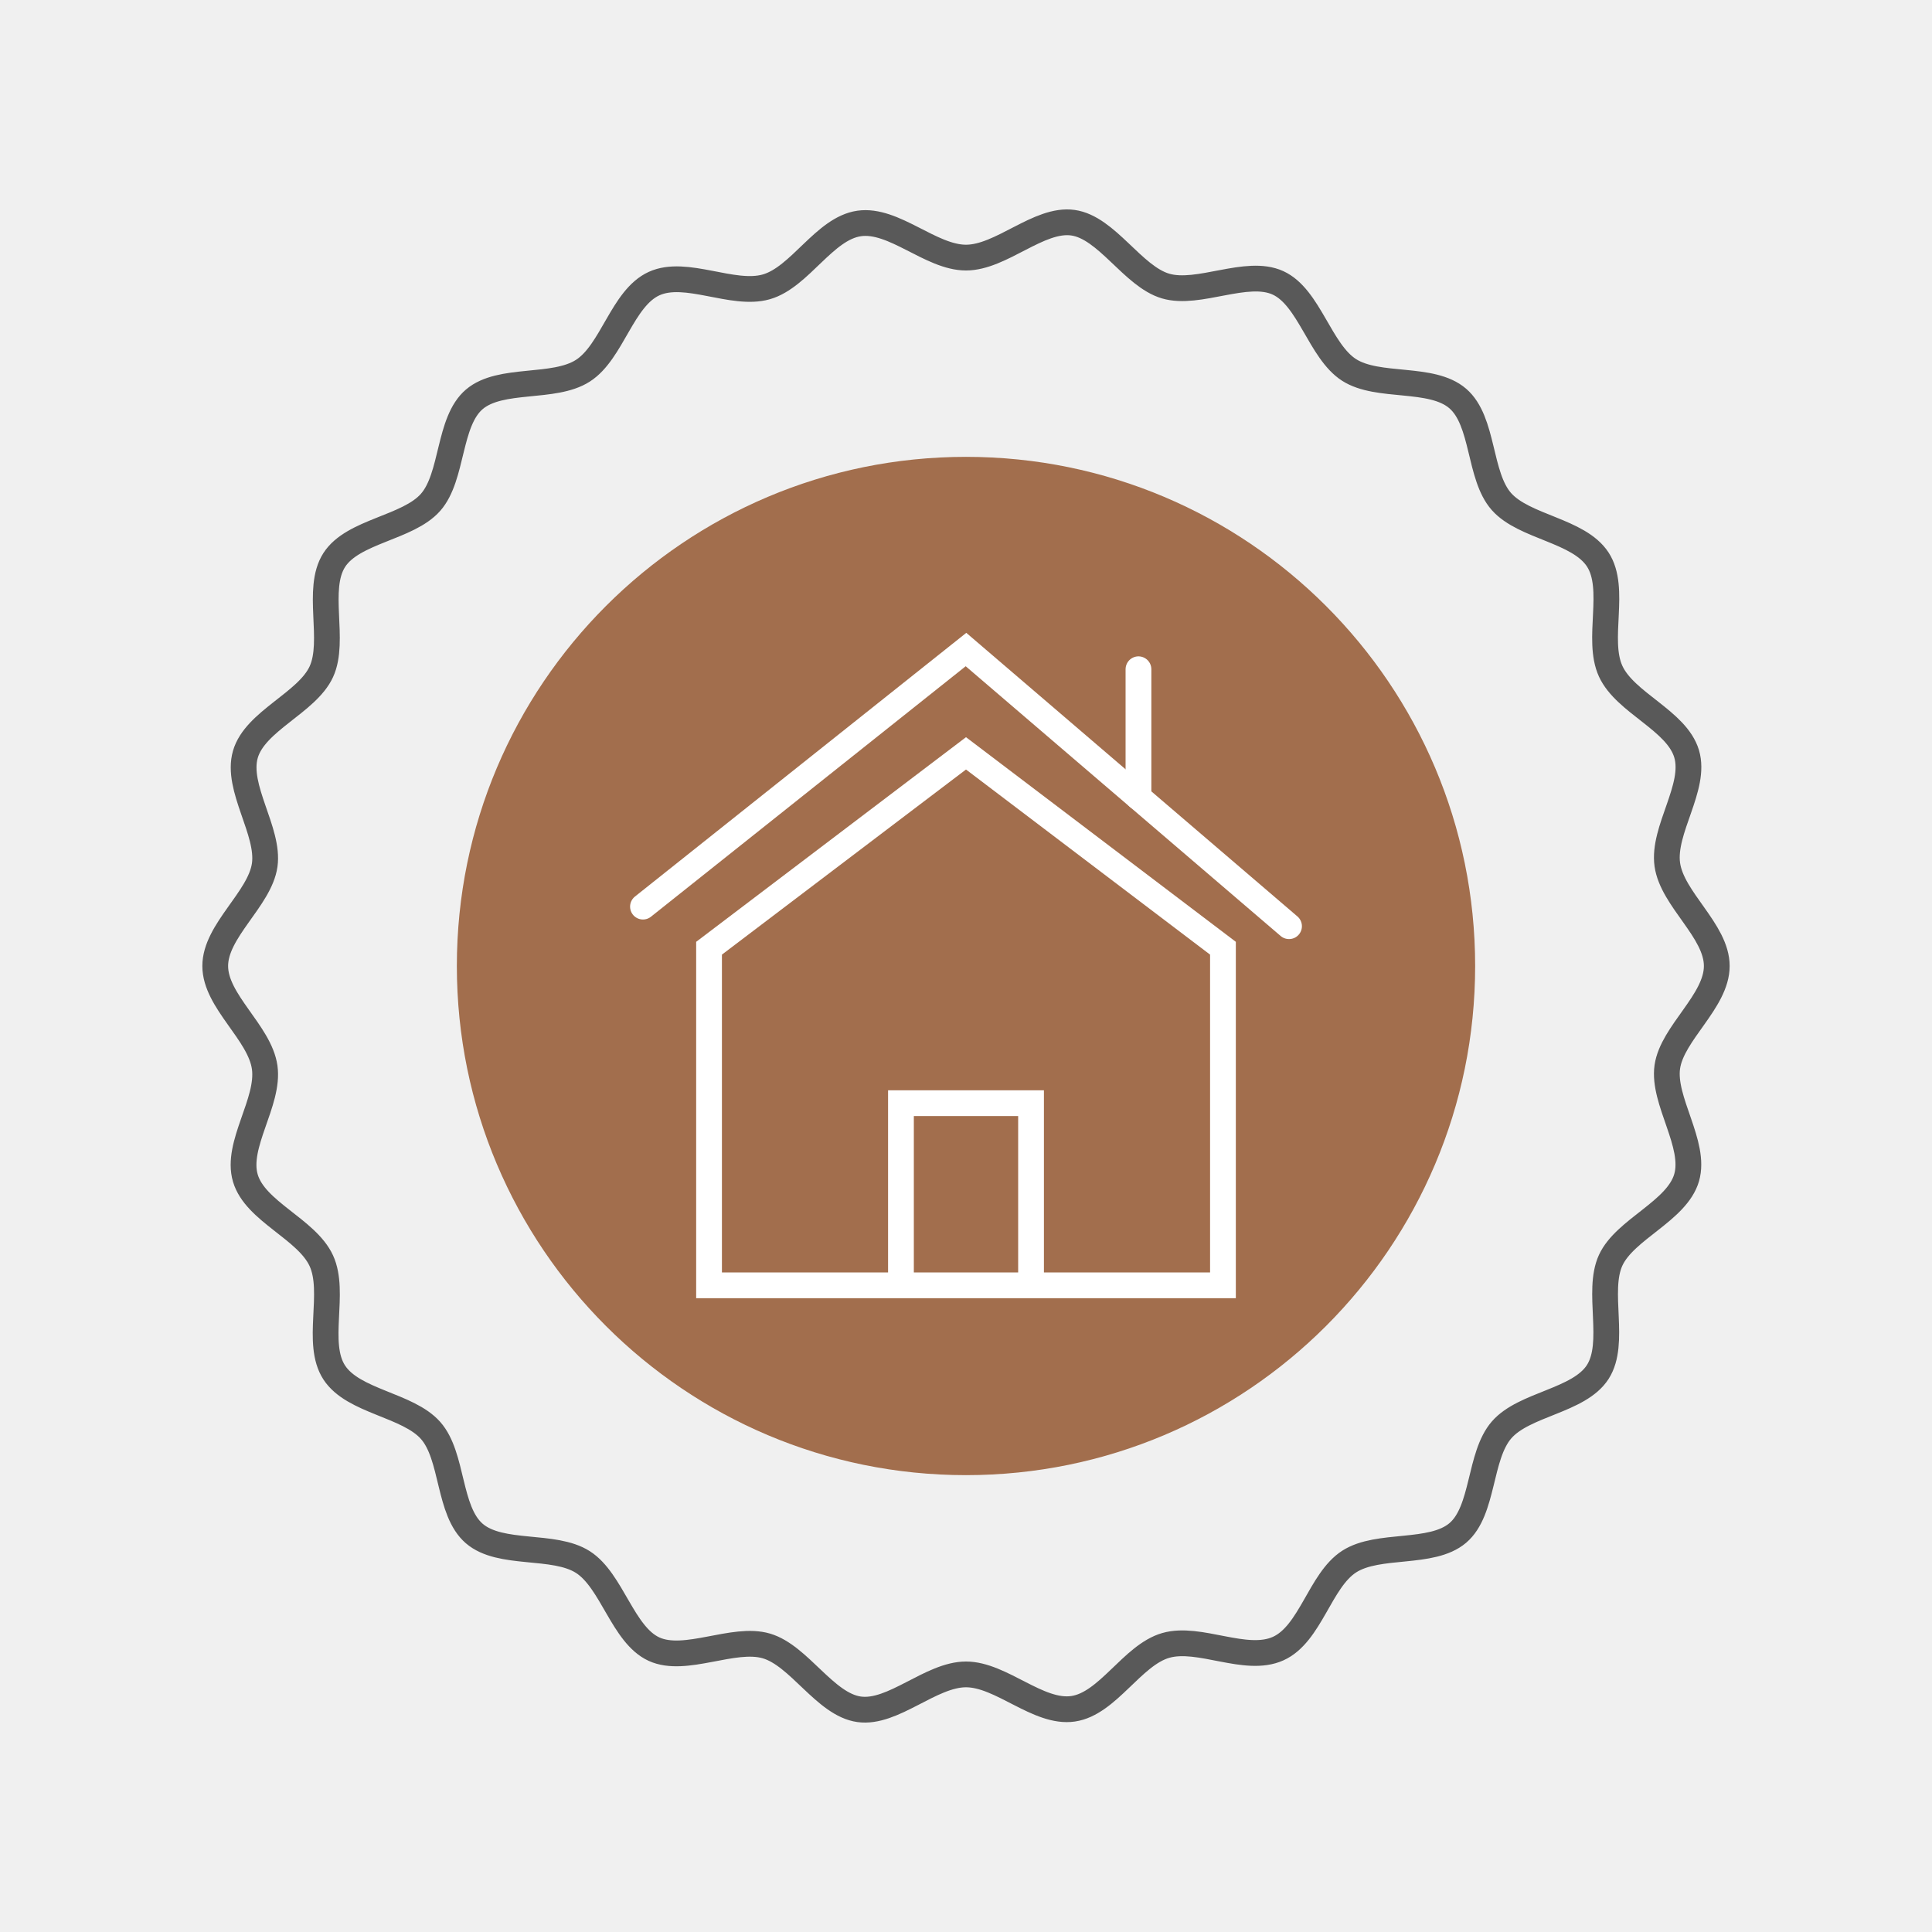
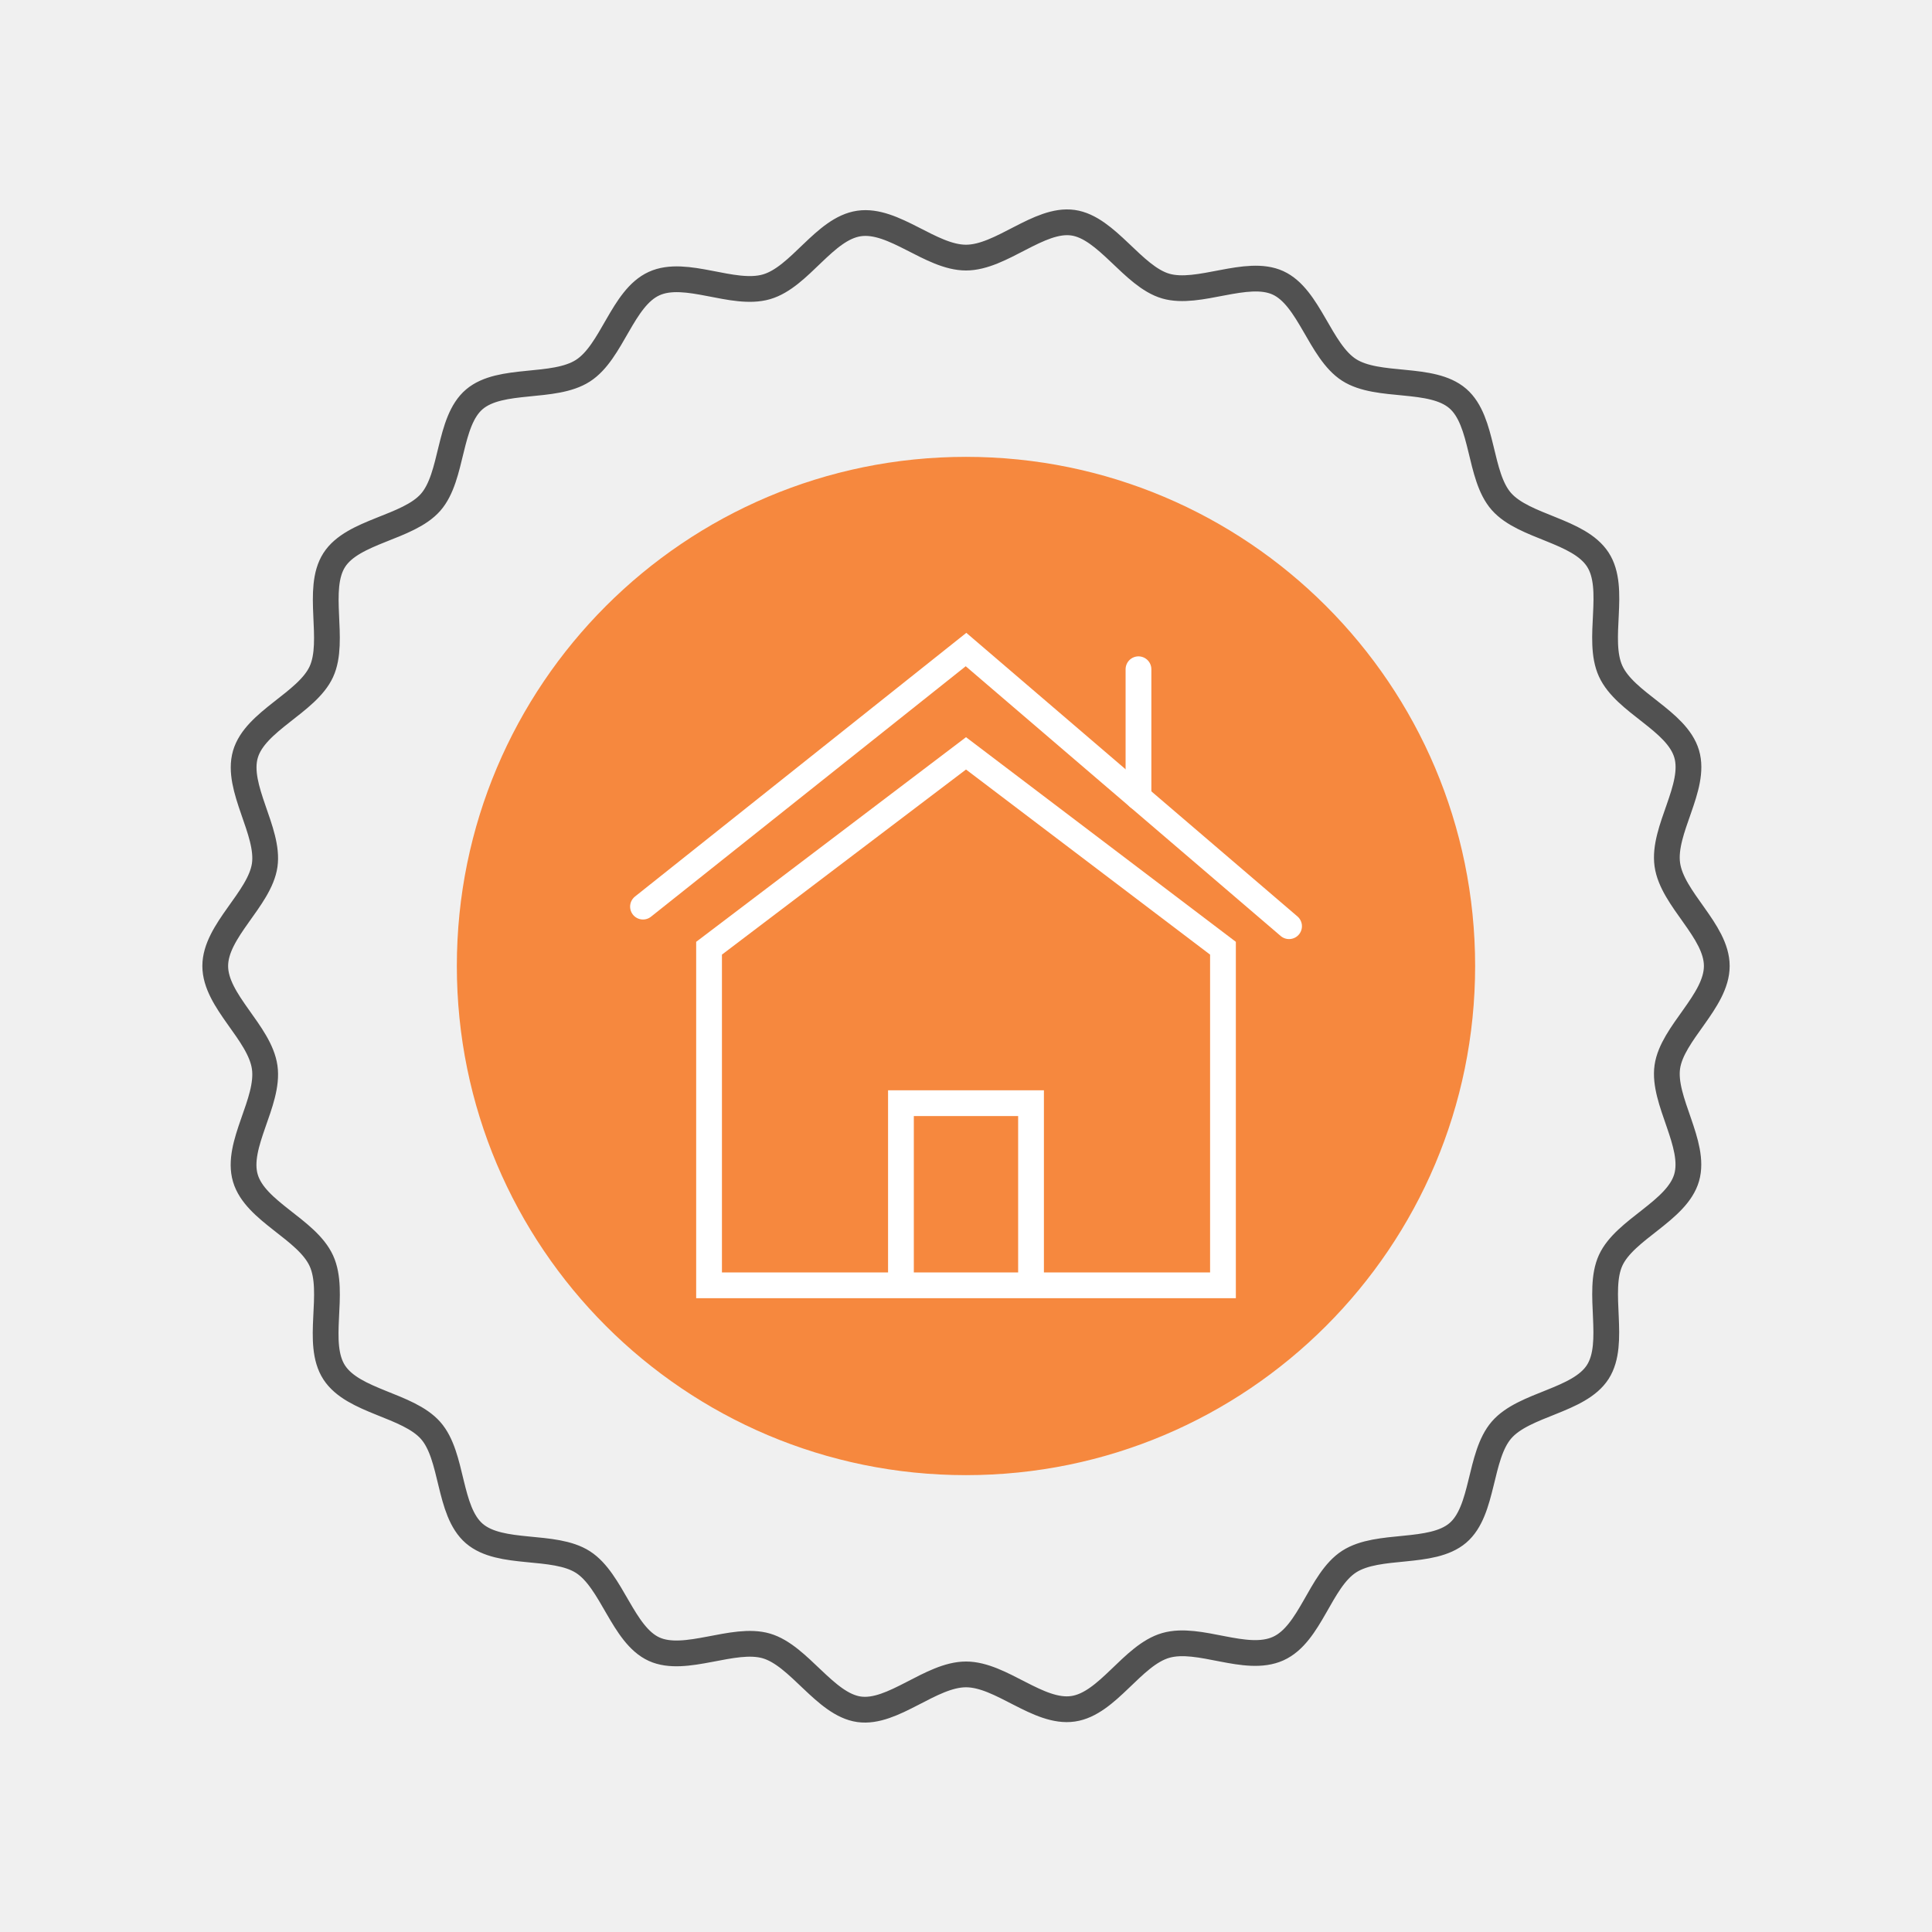
- <svg xmlns="http://www.w3.org/2000/svg" id="Layer_1" data-name="Layer 1" viewBox="0 0 150 150">
-   <defs>
-     <style>.cls-1,.cls-3,.cls-4{fill:none;}.cls-1{stroke:#595959;}.cls-1,.cls-2,.cls-4{stroke-linecap:round;}.cls-1,.cls-2{stroke-linejoin:round;}.cls-1,.cls-2,.cls-3,.cls-4{stroke-width:2px;}.cls-2{fill:#a26e4d;stroke:#a26e4d;}.cls-3,.cls-4{stroke:#fff;stroke-miterlimit:10;}</style>
-   </defs>
-   <path class="cls-1" d="M133.29,75c0,2.74-3.46,5.2-3.84,7.83s2.25,6,1.5,8.6-4.79,4-5.9,6.42.45,6.41-1,8.67-5.71,2.47-7.47,4.5-1.36,6.27-3.4,8-6.16.76-8.43,2.22-3,5.63-5.52,6.76-6.11-1-8.72-.25-4.5,4.53-7.2,4.92S77.74,130,75,130s-5.66,3.08-8.3,2.71-4.64-4.17-7.2-4.92-6.29,1.36-8.72.25-3.26-5.31-5.52-6.76-6.4-.46-8.44-2.22-1.62-6-3.39-8-6-2.23-7.48-4.5.13-6.2-1-8.67-5.13-3.82-5.9-6.42,1.88-5.9,1.5-8.6S16.71,77.74,16.71,75s3.46-5.2,3.84-7.83-2.25-6-1.5-8.6,4.79-4,5.9-6.42-.45-6.41,1-8.67S31.67,41,33.43,39s1.36-6.27,3.4-8,6.16-.76,8.43-2.22,3.05-5.63,5.52-6.76,6.11,1,8.72.25,4.5-4.53,7.2-4.92S72.26,20,75,20s5.66-3.08,8.3-2.71,4.64,4.17,7.2,4.92,6.29-1.36,8.72-.25,3.26,5.31,5.52,6.76,6.4.46,8.44,2.22,1.62,6,3.39,8,6,2.23,7.48,4.5-.13,6.2,1,8.67,5.13,3.82,5.9,6.42-1.88,5.9-1.5,8.6S133.29,72.26,133.29,75Z" />
-   <circle class="cls-2" cx="75" cy="75" r="38.53" />
-   <polygon class="cls-3" points="94.95 73.62 75 58.49 55.05 73.62 55.05 99.79 94.95 99.79 94.95 73.62" />
-   <polyline class="cls-3" points="80.05 99.79 80.05 85.65 69.95 85.65 69.95 99.79" />
-   <polyline class="cls-4" points="49.92 70.39 75 50.43 86.31 60.12 94.1 66.79 100.08 71.91" />
-   <line class="cls-4" x1="88.39" y1="61.9" x2="88.39" y2="51.96" />
+ <svg xmlns="http://www.w3.org/2000/svg" width="150" height="150" viewBox="0 0 150 150" fill="none">
+   <path d="M133.291 75C133.291 77.74 129.831 80.2 129.451 82.83C129.071 85.46 131.701 88.83 130.951 91.43C130.201 94.03 126.161 95.43 125.051 97.85C123.941 100.27 125.501 104.26 124.051 106.52C122.601 108.78 118.341 108.99 116.581 111.02C114.821 113.05 115.221 117.29 113.181 119.02C111.141 120.75 107.021 119.78 104.751 121.24C102.481 122.7 101.751 126.87 99.231 128C96.711 129.13 93.121 127 90.511 127.75C87.901 128.5 86.011 132.28 83.311 132.67C80.611 133.06 77.741 130 75.001 130C72.261 130 69.341 133.08 66.701 132.71C64.061 132.34 62.061 128.54 59.501 127.79C56.941 127.04 53.211 129.15 50.781 128.04C48.351 126.93 47.521 122.73 45.261 121.28C43.001 119.83 38.861 120.82 36.821 119.06C34.781 117.3 35.201 113.06 33.431 111.06C31.661 109.06 27.431 108.83 25.951 106.56C24.471 104.29 26.081 100.36 24.951 97.89C23.821 95.42 19.821 94.07 19.051 91.47C18.281 88.87 20.931 85.57 20.551 82.87C20.171 80.17 16.711 77.74 16.711 75C16.711 72.26 20.171 69.8 20.551 67.17C20.931 64.54 18.301 61.17 19.051 58.57C19.801 55.97 23.841 54.57 24.951 52.15C26.061 49.73 24.501 45.74 25.951 43.48C27.401 41.22 31.671 41 33.431 39C35.191 37 34.791 32.73 36.831 31C38.871 29.27 42.991 30.24 45.261 28.78C47.531 27.32 48.311 23.15 50.781 22.02C53.251 20.89 56.891 23.02 59.501 22.27C62.111 21.52 64.001 17.74 66.701 17.35C69.401 16.96 72.261 20 75.001 20C77.741 20 80.661 16.92 83.301 17.29C85.941 17.66 87.941 21.46 90.501 22.21C93.061 22.96 96.791 20.85 99.221 21.96C101.651 23.07 102.481 27.27 104.741 28.72C107.001 30.17 111.141 29.18 113.181 30.94C115.221 32.7 114.801 36.94 116.571 38.94C118.341 40.94 122.571 41.17 124.051 43.44C125.531 45.71 123.921 49.64 125.051 52.11C126.181 54.58 130.181 55.93 130.951 58.53C131.721 61.13 129.071 64.43 129.451 67.13C129.831 69.83 133.291 72.26 133.291 75Z" stroke="#515151" stroke-width="2" stroke-linecap="round" stroke-linejoin="round" />
+   <path d="M74.999 113.53C96.278 113.53 113.529 96.279 113.529 75C113.529 53.72 96.278 36.47 74.999 36.47C53.719 36.47 36.469 53.72 36.469 75C36.469 96.279 53.719 113.53 74.999 113.53Z" fill="#F6883E" stroke="#F6883E" stroke-width="2" stroke-linecap="round" stroke-linejoin="round" />
+   <path d="M94.951 73.62L75.001 58.49L55.051 73.62V99.79H94.951V73.62Z" stroke="white" stroke-width="2" stroke-miterlimit="10" />
+   <path d="M80.049 99.79V85.65H69.949V99.79" stroke="white" stroke-width="2" stroke-miterlimit="10" />
+   <path d="M49.922 70.39L75.002 50.43L86.312 60.12L94.102 66.79L100.082 71.91" stroke="white" stroke-width="2" stroke-miterlimit="10" stroke-linecap="round" />
+   <path d="M88.391 61.9V51.96" stroke="white" stroke-width="2" stroke-miterlimit="10" stroke-linecap="round" />
</svg>
